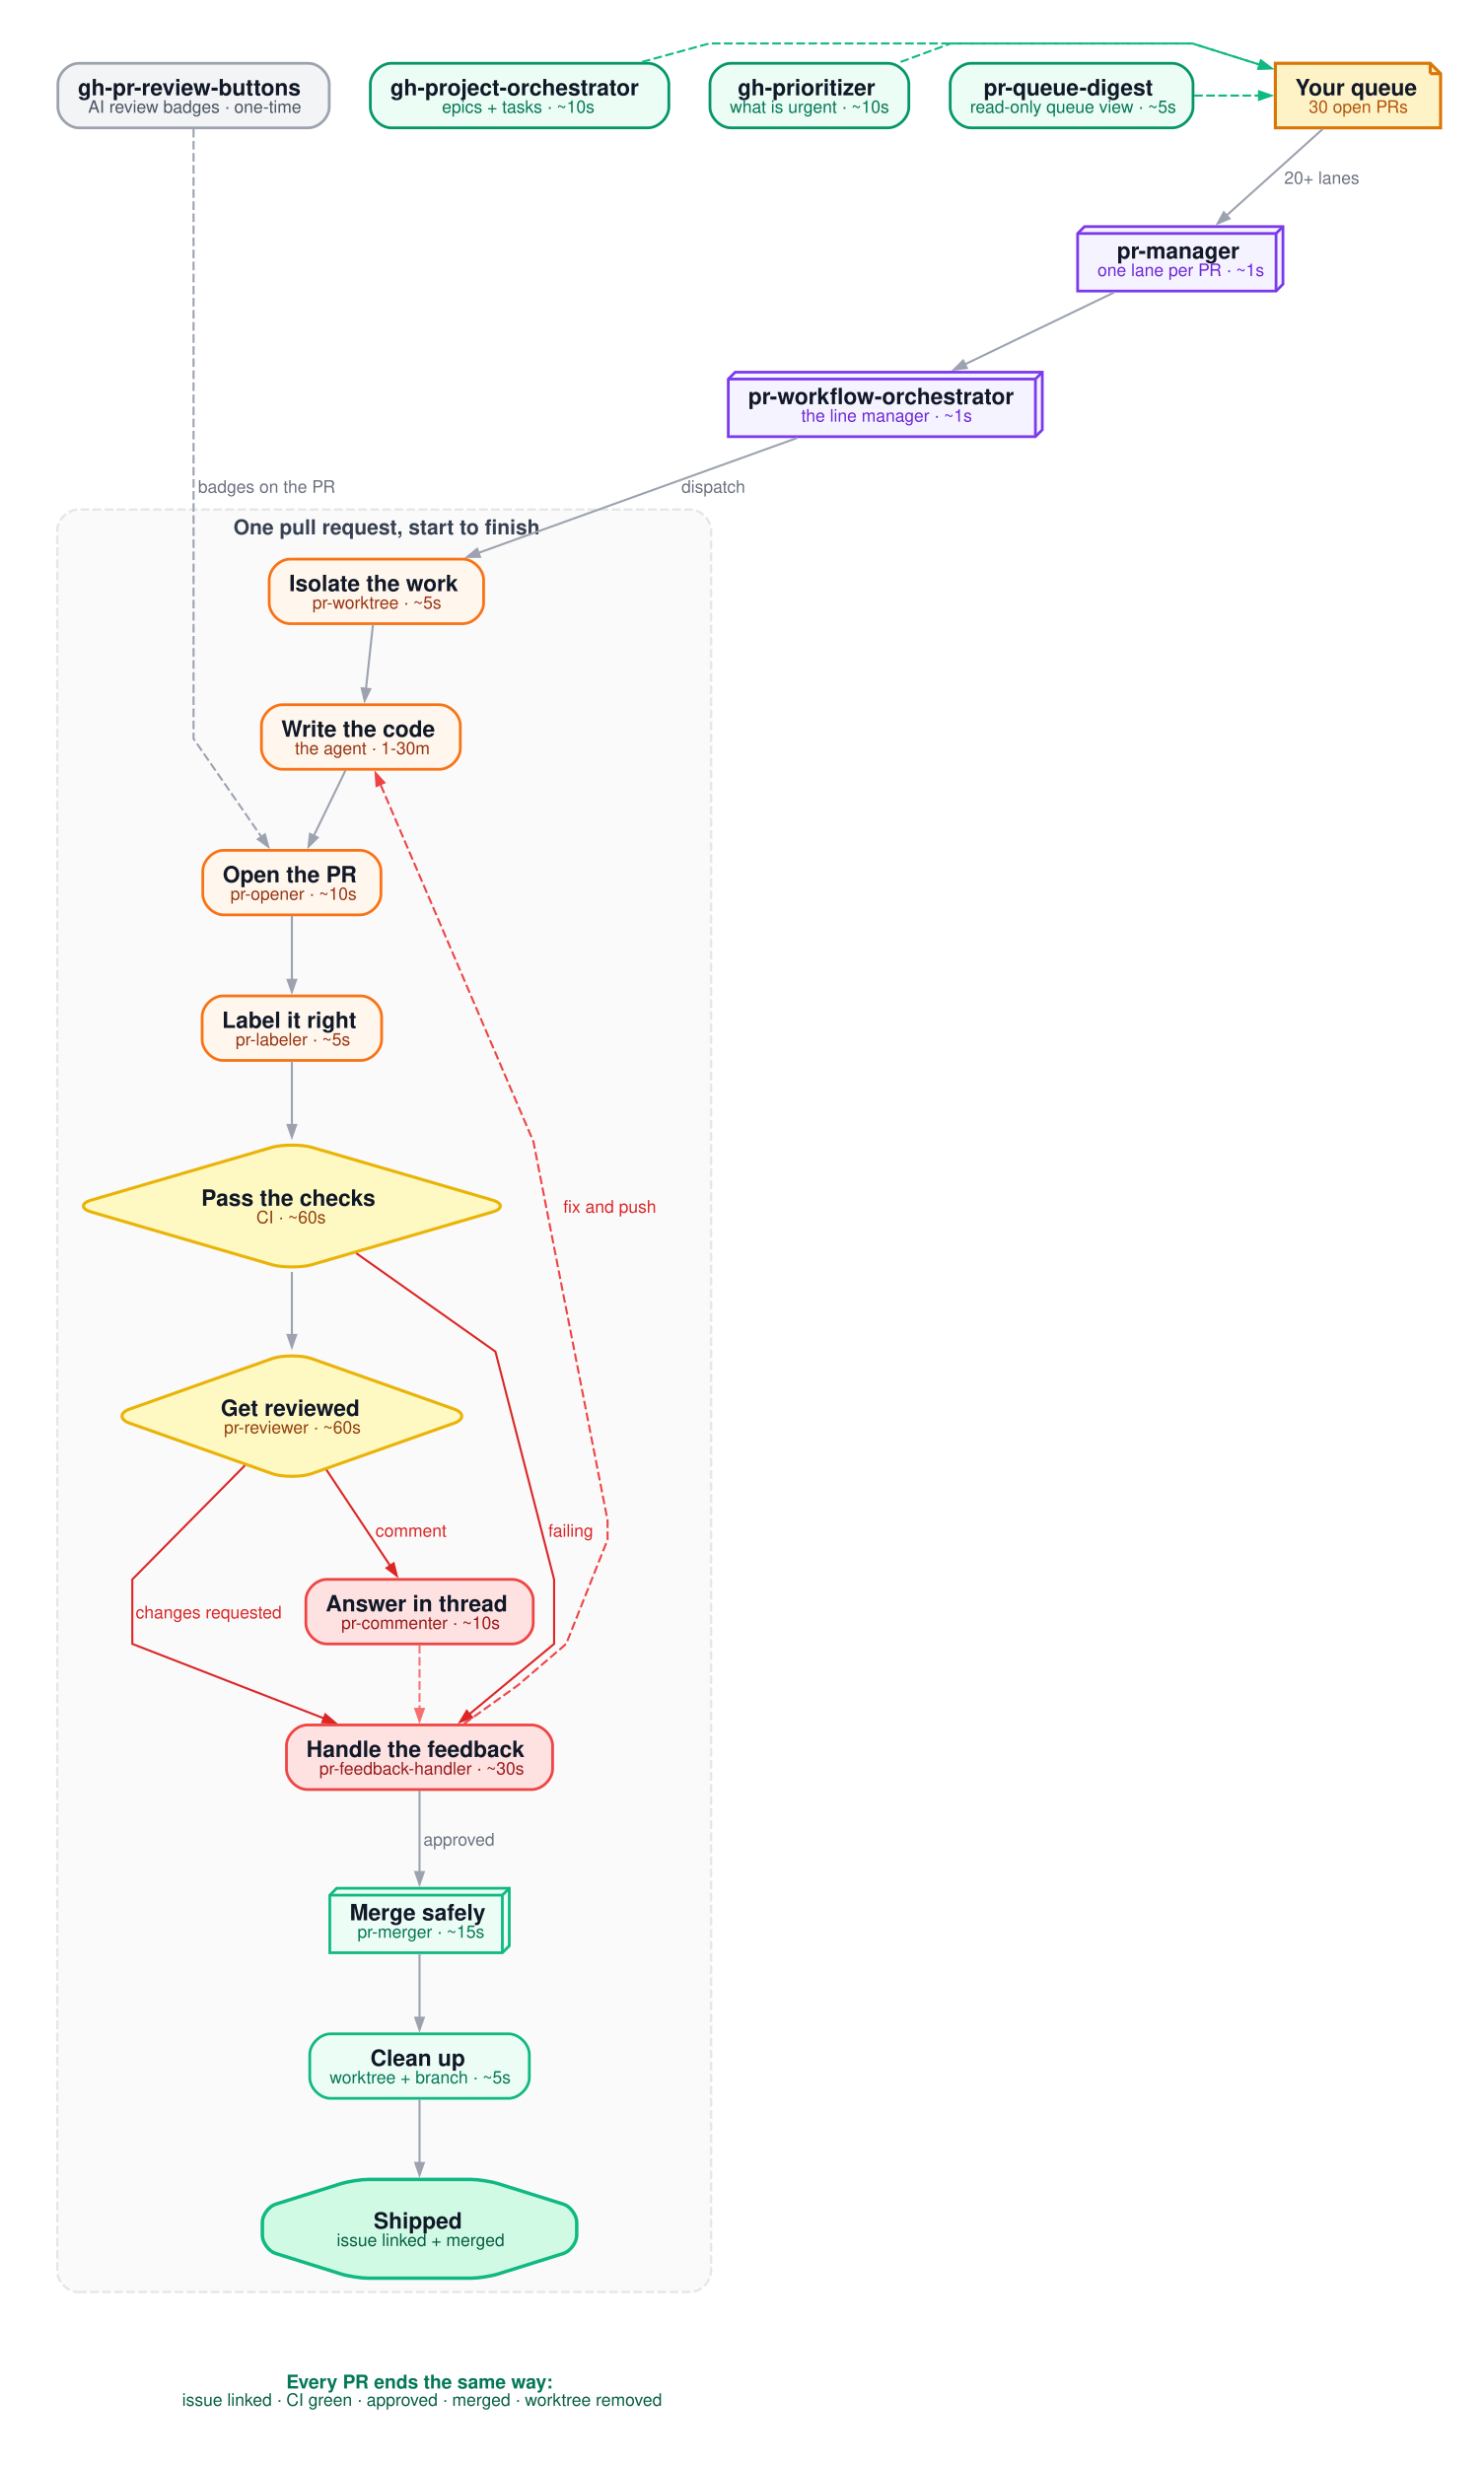
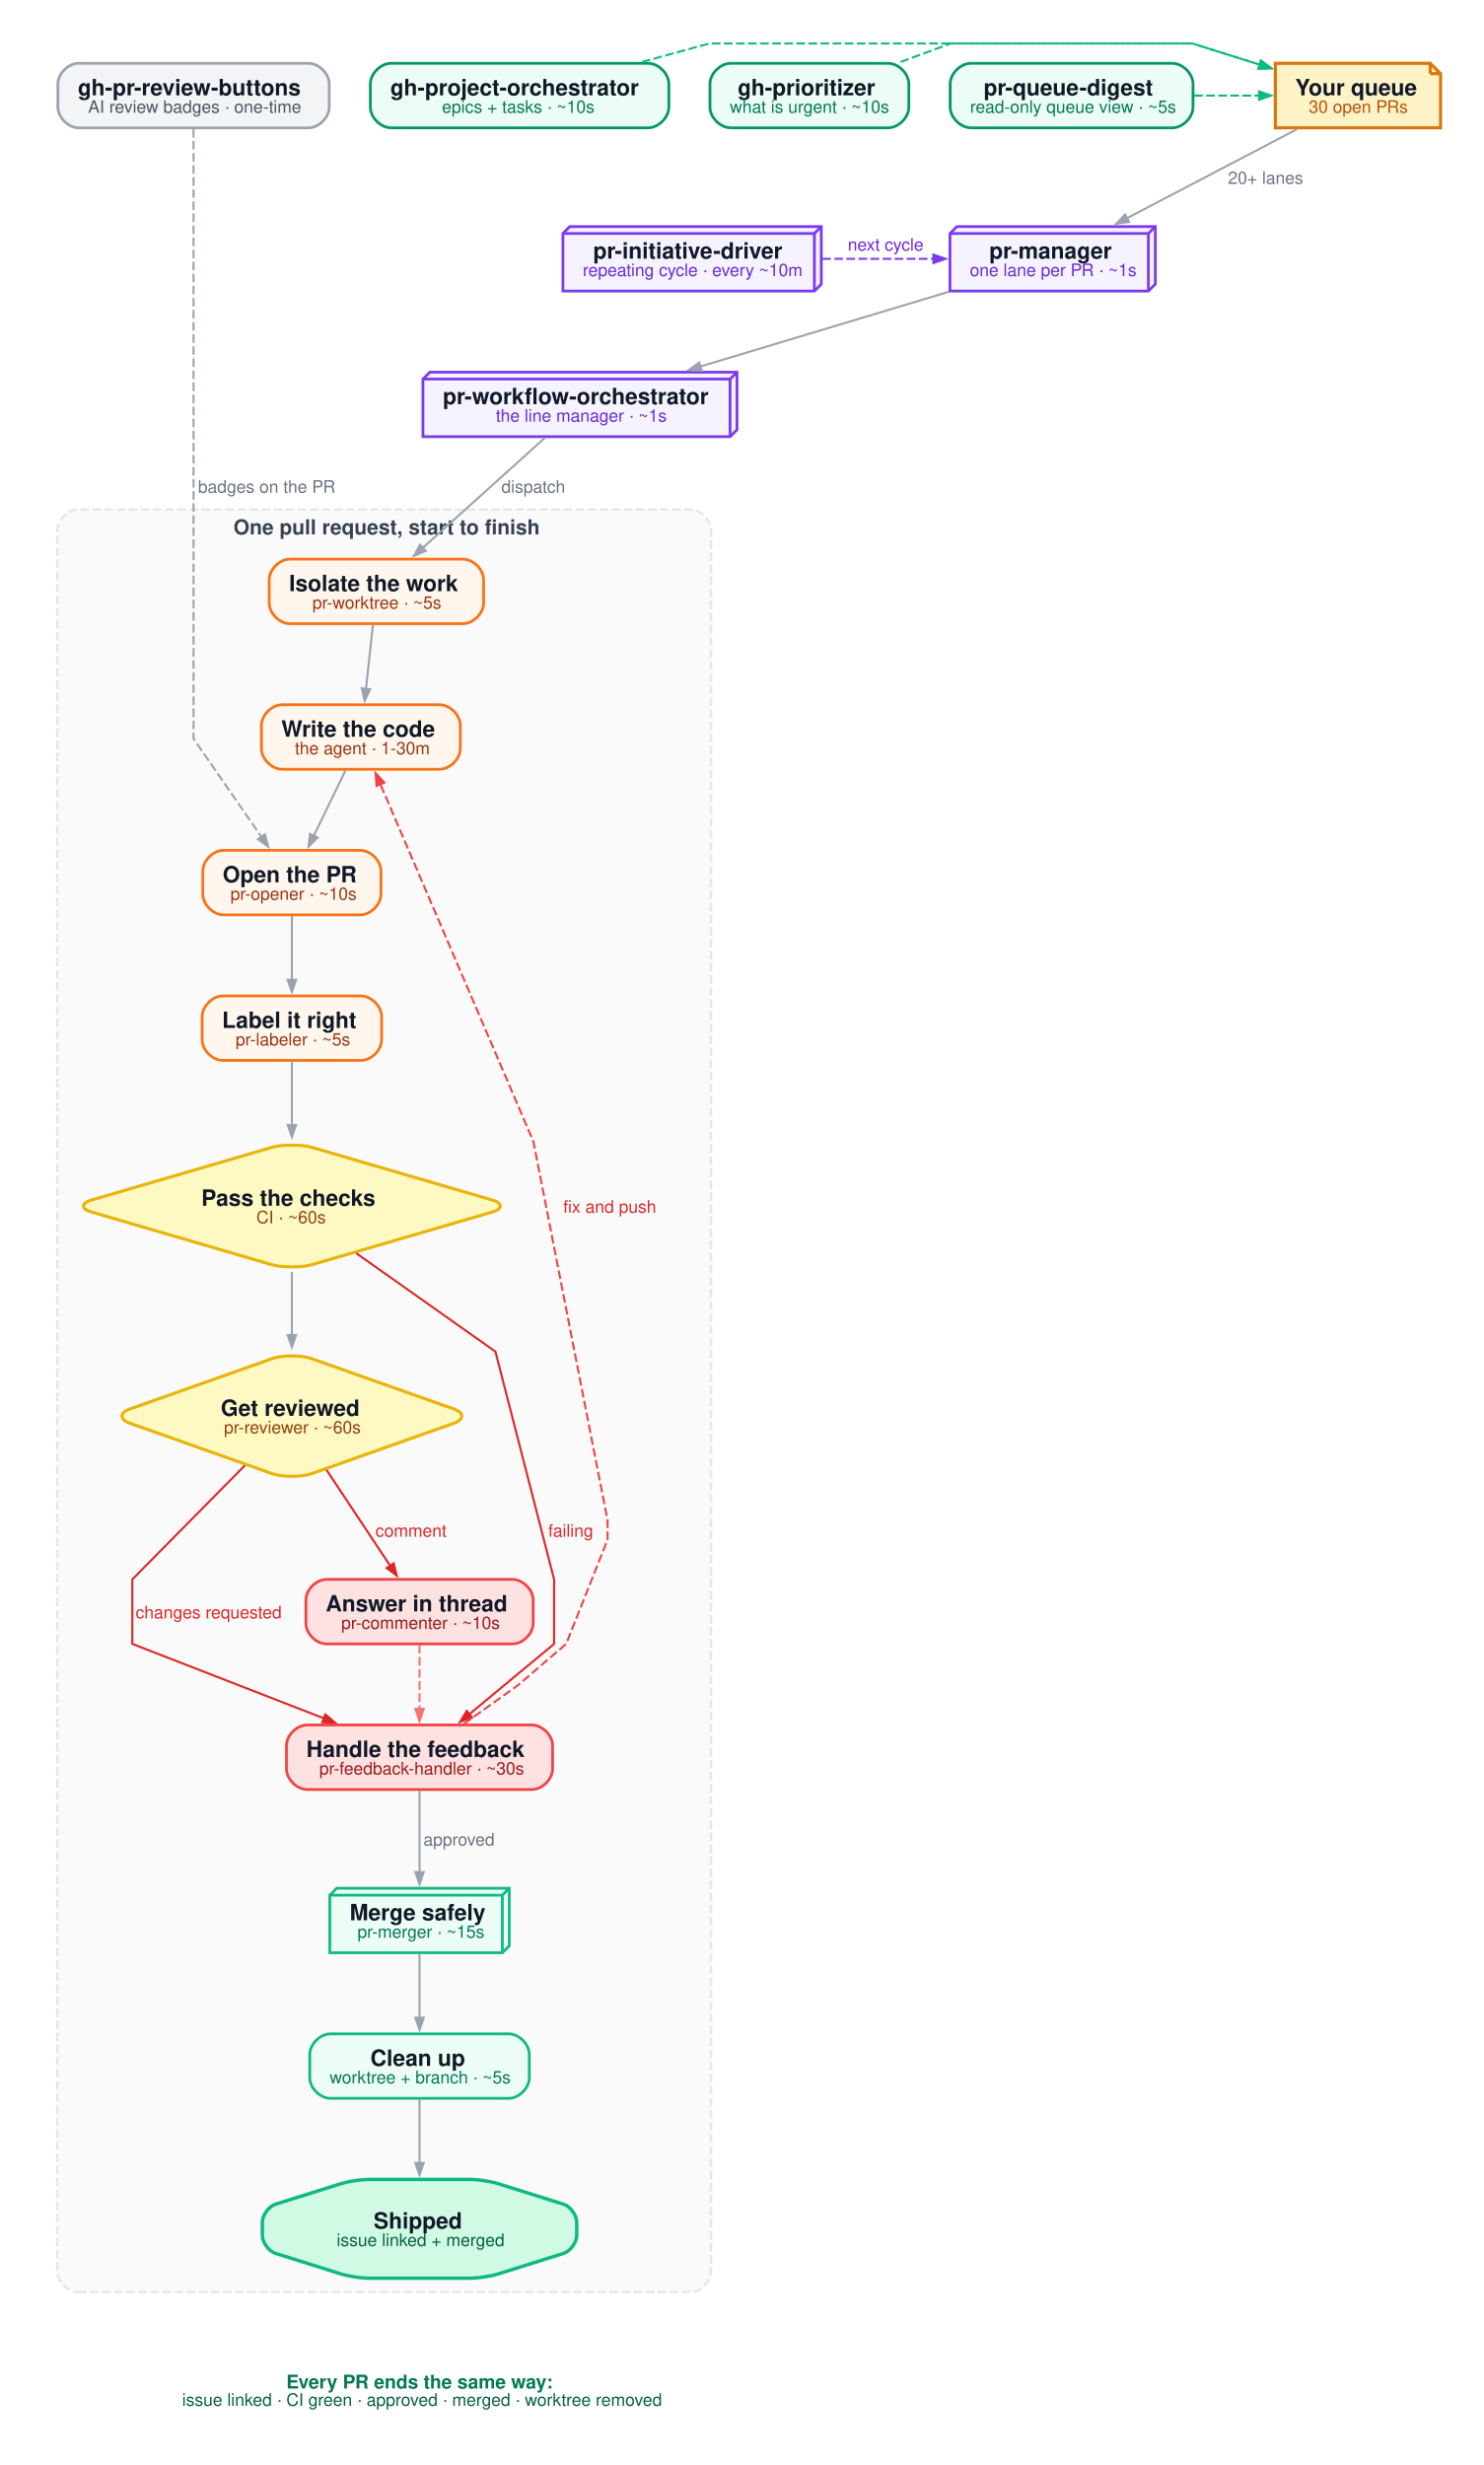
<svg xmlns="http://www.w3.org/2000/svg" width="860pt" height="1429pt" viewBox="0.00 0.00 860.00 1429.00">
  <g id="graph0" class="graph" transform="scale(1 1) rotate(0) translate(25.2 1403.7)">
    <g id="clust1" class="cluster">
      <path fill="#fafafb" stroke="#e5e7eb" stroke-width="1.4" stroke-dasharray="5,2" d="M20,-75C20,-75 375,-75 375,-75 381,-75 387,-81 387,-87 387,-87 387,-1096.3 387,-1096.3 387,-1102.3 381,-1108.3 375,-1108.3 375,-1108.3 20,-1108.3 20,-1108.3 14,-1108.3 8,-1102.3 8,-1096.3 8,-1096.3 8,-87 8,-87 8,-81 14,-75 20,-75" />
      <text xml:space="preserve" text-anchor="start" x="110.12" y="-1093.9" font-family="Helvetica,Arial,sans-serif" font-weight="bold" font-size="12.00" fill="#374151">One pull request, start to finish</text>
    </g>
    <g id="node1" class="node">
      <polygon fill="#fef3c7" stroke="#d97706" stroke-width="1.8" points="803.89,-1367 714.11,-1367 714.11,-1329.6 809.89,-1329.6 809.89,-1361 803.89,-1367" />
      <polyline fill="none" stroke="#d97706" stroke-width="1.8" points="803.89,-1367 803.89,-1361" />
      <polyline fill="none" stroke="#d97706" stroke-width="1.8" points="809.89,-1361 803.89,-1361" />
      <text xml:space="preserve" text-anchor="start" x="725.62" y="-1348.45" font-family="Helvetica,Arial,sans-serif" font-weight="bold" font-size="13.00" fill="#111827">Your queue</text>
      <text xml:space="preserve" text-anchor="start" x="733.5" y="-1338.3" font-family="Helvetica,Arial,sans-serif" font-size="10.00" fill="#b45309">30 open PRs</text>
    </g>
    <g id="node2" class="node">
-       <polygon fill="#f5f3ff" stroke="#7c3aed" stroke-width="1.6" points="718.52,-1272.35 603.48,-1272.35 599.48,-1268.35 599.48,-1234.95 714.52,-1234.95 718.52,-1238.95 718.52,-1272.35" />
-       <polyline fill="none" stroke="#7c3aed" stroke-width="1.6" points="714.52,-1268.35 599.48,-1268.35" />
-       <polyline fill="none" stroke="#7c3aed" stroke-width="1.6" points="714.52,-1268.35 714.52,-1234.95" />
-       <polyline fill="none" stroke="#7c3aed" stroke-width="1.6" points="714.52,-1268.35 718.52,-1272.35" />
-       <text xml:space="preserve" text-anchor="start" x="622.25" y="-1253.8" font-family="Helvetica,Arial,sans-serif" font-weight="bold" font-size="13.00" fill="#111827">pr-manager</text>
-       <text xml:space="preserve" text-anchor="start" x="611" y="-1243.65" font-family="Helvetica,Arial,sans-serif" font-size="10.00" fill="#6d28d9">one lane per PR · ~1s</text>
+       <polygon fill="#f5f3ff" stroke="#7c3aed" stroke-width="1.6" points="644.52,-1272.35 529.48,-1272.35 525.48,-1268.35 525.48,-1234.95 640.52,-1234.95 644.52,-1238.95 644.52,-1272.35" />
+       <polyline fill="none" stroke="#7c3aed" stroke-width="1.6" points="640.52,-1268.35 525.48,-1268.35" />
+       <polyline fill="none" stroke="#7c3aed" stroke-width="1.6" points="640.52,-1268.35 640.52,-1234.95" />
+       <polyline fill="none" stroke="#7c3aed" stroke-width="1.6" points="640.52,-1268.35 644.52,-1272.35" />
+       <text xml:space="preserve" text-anchor="start" x="548.25" y="-1253.8" font-family="Helvetica,Arial,sans-serif" font-weight="bold" font-size="13.00" fill="#111827">pr-manager</text>
+       <text xml:space="preserve" text-anchor="start" x="537" y="-1243.65" font-family="Helvetica,Arial,sans-serif" font-size="10.00" fill="#6d28d9">one lane per PR · ~1s</text>
    </g>
    <g id="edge14" class="edge">
-       <path fill="none" stroke="#9ca3af" stroke-width="1.2" d="M741.65,-1328.99C725.57,-1314.53 702.99,-1294.22 685.5,-1278.49" />
-       <polygon fill="#9ca3af" stroke="#9ca3af" stroke-width="1.2" points="687.5,-1276.99 680.66,-1274.13 684.22,-1280.63 687.5,-1276.99" />
-       <text xml:space="preserve" text-anchor="middle" x="741.04" y="-1297.1" font-family="Helvetica,Arial,sans-serif" font-size="10.00" fill="#6b7280"> 20+ lanes </text>
+       <path fill="none" stroke="#9ca3af" stroke-width="1.2" d="M726.61,-1328.77C698.15,-1313.88 658.06,-1292.89 627.8,-1277.05" />
+       <polygon fill="#9ca3af" stroke="#9ca3af" stroke-width="1.2" points="629.28,-1275.06 621.94,-1273.99 627.01,-1279.4 629.28,-1275.06" />
+       <text xml:space="preserve" text-anchor="middle" x="708.47" y="-1297.1" font-family="Helvetica,Arial,sans-serif" font-size="10.00" fill="#6b7280"> 20+ lanes </text>
    </g>
    <g id="node3" class="node">
-       <polygon fill="#f5f3ff" stroke="#7c3aed" stroke-width="1.6" points="579.02,-1187.95 400.98,-1187.95 396.98,-1183.95 396.98,-1150.55 575.02,-1150.55 579.02,-1154.55 579.02,-1187.95" />
-       <polyline fill="none" stroke="#7c3aed" stroke-width="1.6" points="575.02,-1183.95 396.98,-1183.95" />
-       <polyline fill="none" stroke="#7c3aed" stroke-width="1.6" points="575.02,-1183.95 575.02,-1150.55" />
-       <polyline fill="none" stroke="#7c3aed" stroke-width="1.6" points="575.02,-1183.95 579.02,-1187.95" />
-       <text xml:space="preserve" text-anchor="start" x="408.5" y="-1169.4" font-family="Helvetica,Arial,sans-serif" font-weight="bold" font-size="13.00" fill="#111827">pr-workflow-orchestrator</text>
-       <text xml:space="preserve" text-anchor="start" x="439.25" y="-1159.25" font-family="Helvetica,Arial,sans-serif" font-size="10.00" fill="#6d28d9">the line manager · ~1s</text>
+       <polygon fill="#f5f3ff" stroke="#7c3aed" stroke-width="1.6" points="402.02,-1187.95 223.98,-1187.95 219.98,-1183.95 219.98,-1150.55 398.02,-1150.55 402.02,-1154.55 402.02,-1187.95" />
+       <polyline fill="none" stroke="#7c3aed" stroke-width="1.6" points="398.02,-1183.95 219.98,-1183.95" />
+       <polyline fill="none" stroke="#7c3aed" stroke-width="1.6" points="398.02,-1183.95 398.02,-1150.55" />
+       <polyline fill="none" stroke="#7c3aed" stroke-width="1.6" points="398.02,-1183.95 402.02,-1187.95" />
+       <text xml:space="preserve" text-anchor="start" x="231.5" y="-1169.4" font-family="Helvetica,Arial,sans-serif" font-weight="bold" font-size="13.00" fill="#111827">pr-workflow-orchestrator</text>
+       <text xml:space="preserve" text-anchor="start" x="262.25" y="-1159.25" font-family="Helvetica,Arial,sans-serif" font-size="10.00" fill="#6d28d9">the line manager · ~1s</text>
    </g>
    <g id="edge15" class="edge">
-       <path fill="none" stroke="#9ca3af" stroke-width="1.2" d="M620.62,-1234.16C594.99,-1221.81 561.14,-1205.49 534.06,-1192.44" />
-       <polygon fill="#9ca3af" stroke="#9ca3af" stroke-width="1.2" points="535.25,-1190.3 527.88,-1189.47 533.13,-1194.71 535.25,-1190.3" />
-     </g>
-     <g id="node8" class="node">
+       <path fill="none" stroke="#9ca3af" stroke-width="1.2" d="M524.87,-1234.57C482.4,-1221.79 425.35,-1204.64 380.85,-1191.26" />
+       <polygon fill="#9ca3af" stroke="#9ca3af" stroke-width="1.2" points="381.56,-1188.91 374.15,-1189.24 380.15,-1193.6 381.56,-1188.91" />
+     </g>
+     <g id="node9" class="node">
      <path fill="#fff7ed" stroke="#f97316" stroke-width="1.6" d="M243.15,-1079.55C243.15,-1079.55 142.85,-1079.55 142.85,-1079.55 136.85,-1079.55 130.85,-1073.55 130.85,-1067.55 130.85,-1067.55 130.85,-1054.15 130.85,-1054.15 130.85,-1048.15 136.85,-1042.15 142.85,-1042.15 142.85,-1042.15 243.15,-1042.15 243.15,-1042.15 249.15,-1042.15 255.15,-1048.15 255.15,-1054.15 255.15,-1054.15 255.15,-1067.55 255.15,-1067.55 255.15,-1073.55 249.15,-1079.55 243.15,-1079.55" />
      <text xml:space="preserve" text-anchor="start" x="142.38" y="-1061" font-family="Helvetica,Arial,sans-serif" font-weight="bold" font-size="13.00" fill="#111827">Isolate the work</text>
      <text xml:space="preserve" text-anchor="start" x="155.88" y="-1050.85" font-family="Helvetica,Arial,sans-serif" font-size="10.00" fill="#9a3412">pr-worktree · ~5s</text>
    </g>
    <g id="edge16" class="edge">
-       <path fill="none" stroke="#9ca3af" stroke-width="1.2" d="M436.95,-1149.84C385.5,-1131.28 306.17,-1102.67 252.05,-1083.15" />
-       <polygon fill="#9ca3af" stroke="#9ca3af" stroke-width="1.2" points="253.04,-1080.9 245.63,-1080.83 251.38,-1085.51 253.04,-1080.9" />
-       <text xml:space="preserve" text-anchor="middle" x="388.3" y="-1118.05" font-family="Helvetica,Arial,sans-serif" font-size="10.00" fill="#6b7280"> dispatch </text>
+       <path fill="none" stroke="#9ca3af" stroke-width="1.2" d="M290.72,-1149.96C271.13,-1132.3 241.35,-1105.45 219.81,-1086.03" />
+       <polygon fill="#9ca3af" stroke="#9ca3af" stroke-width="1.2" points="221.6,-1084.34 214.76,-1081.47 218.32,-1087.98 221.6,-1084.34" />
+       <text xml:space="preserve" text-anchor="middle" x="283.94" y="-1118.05" font-family="Helvetica,Arial,sans-serif" font-size="10.00" fill="#6b7280"> dispatch </text>
    </g>
    <g id="node4" class="node">
      <path fill="#ecfdf5" stroke="#059669" stroke-width="1.6" d="M350.52,-1367C350.52,-1367 201.48,-1367 201.48,-1367 195.48,-1367 189.48,-1361 189.48,-1355 189.48,-1355 189.48,-1341.6 189.48,-1341.6 189.48,-1335.6 195.48,-1329.6 201.48,-1329.6 201.48,-1329.6 350.52,-1329.6 350.52,-1329.6 356.52,-1329.6 362.52,-1335.6 362.52,-1341.6 362.52,-1341.6 362.52,-1355 362.52,-1355 362.52,-1361 356.52,-1367 350.52,-1367" />
      <text xml:space="preserve" text-anchor="start" x="201" y="-1348.45" font-family="Helvetica,Arial,sans-serif" font-weight="bold" font-size="13.00" fill="#111827">gh-project-orchestrator</text>
      <text xml:space="preserve" text-anchor="start" x="231" y="-1338.3" font-family="Helvetica,Arial,sans-serif" font-size="10.00" fill="#047857">epics + tasks · ~10s</text>
    </g>
    <g id="edge17" class="edge">
      <path fill="none" stroke="#10b981" stroke-width="1.2" stroke-dasharray="5,2" d="M346.91,-1367.77C368.19,-1373.61 386,-1378.5 386,-1378.5 386,-1378.5 666,-1378.5 666,-1378.5 666,-1378.5 684.41,-1372.71 705.11,-1366.2" />
      <polygon fill="#10b981" stroke="#10b981" stroke-width="1.2" points="705.76,-1368.56 711.7,-1364.12 704.29,-1363.88 705.76,-1368.56" />
    </g>
    <g id="node5" class="node">
      <path fill="#ecfdf5" stroke="#059669" stroke-width="1.6" d="M489.64,-1367C489.64,-1367 398.36,-1367 398.36,-1367 392.36,-1367 386.36,-1361 386.36,-1355 386.36,-1355 386.36,-1341.6 386.36,-1341.6 386.36,-1335.6 392.36,-1329.6 398.36,-1329.6 398.36,-1329.6 489.64,-1329.6 489.64,-1329.6 495.64,-1329.6 501.64,-1335.6 501.64,-1341.6 501.64,-1341.6 501.64,-1355 501.64,-1355 501.64,-1361 495.64,-1367 489.64,-1367" />
      <text xml:space="preserve" text-anchor="start" x="402.38" y="-1348.45" font-family="Helvetica,Arial,sans-serif" font-weight="bold" font-size="13.00" fill="#111827">gh-prioritizer</text>
      <text xml:space="preserve" text-anchor="start" x="397.88" y="-1338.3" font-family="Helvetica,Arial,sans-serif" font-size="10.00" fill="#047857">what is urgent · ~10s</text>
    </g>
    <g id="edge18" class="edge">
      <path fill="none" stroke="#10b981" stroke-width="1.2" stroke-dasharray="5,2" d="M496.86,-1367.77C512.73,-1373.61 526,-1378.5 526,-1378.5 526,-1378.5 666,-1378.5 666,-1378.5 666,-1378.5 684.41,-1372.71 705.11,-1366.2" />
      <polygon fill="#10b981" stroke="#10b981" stroke-width="1.2" points="705.76,-1368.56 711.7,-1364.12 704.29,-1363.88 705.76,-1368.56" />
    </g>
    <g id="node6" class="node">
      <path fill="#ecfdf5" stroke="#059669" stroke-width="1.6" d="M654.39,-1367C654.39,-1367 537.61,-1367 537.61,-1367 531.61,-1367 525.61,-1361 525.61,-1355 525.61,-1355 525.61,-1341.6 525.61,-1341.6 525.61,-1335.6 531.61,-1329.6 537.61,-1329.6 537.61,-1329.6 654.39,-1329.6 654.39,-1329.6 660.39,-1329.6 666.39,-1335.6 666.39,-1341.6 666.39,-1341.6 666.39,-1355 666.39,-1355 666.39,-1361 660.39,-1367 654.39,-1367" />
      <text xml:space="preserve" text-anchor="start" x="545" y="-1348.45" font-family="Helvetica,Arial,sans-serif" font-weight="bold" font-size="13.00" fill="#111827">pr-queue-digest</text>
      <text xml:space="preserve" text-anchor="start" x="537.12" y="-1338.3" font-family="Helvetica,Arial,sans-serif" font-size="10.00" fill="#047857">read-only queue view · ~5s</text>
    </g>
-     <g id="edge19" class="edge">
+     <g id="edge20" class="edge">
      <path fill="none" stroke="#10b981" stroke-width="1.2" stroke-dasharray="5,2" d="M667.04,-1348.3C678.93,-1348.3 694.46,-1348.3 704.67,-1348.3" />
      <polygon fill="#10b981" stroke="#10b981" stroke-width="1.2" points="704.64,-1350.75 711.64,-1348.3 704.64,-1345.85 704.64,-1350.75" />
    </g>
    <g id="node7" class="node">
+       <polygon fill="#f5f3ff" stroke="#7c3aed" stroke-width="1.6" points="450.89,-1272.35 305.11,-1272.35 301.11,-1268.35 301.11,-1234.95 446.89,-1234.95 450.89,-1238.95 450.89,-1272.35" />
+       <polyline fill="none" stroke="#7c3aed" stroke-width="1.6" points="446.89,-1268.35 301.11,-1268.35" />
+       <polyline fill="none" stroke="#7c3aed" stroke-width="1.6" points="446.89,-1268.35 446.89,-1234.95" />
+       <polyline fill="none" stroke="#7c3aed" stroke-width="1.6" points="446.89,-1268.35 450.89,-1272.35" />
+       <text xml:space="preserve" text-anchor="start" x="318.62" y="-1253.8" font-family="Helvetica,Arial,sans-serif" font-weight="bold" font-size="13.00" fill="#111827">pr-initiative-driver</text>
+       <text xml:space="preserve" text-anchor="start" x="312.62" y="-1243.65" font-family="Helvetica,Arial,sans-serif" font-size="10.00" fill="#6d28d9">repeating cycle · every ~10m</text>
+     </g>
+     <g id="edge19" class="edge">
+       <path fill="none" stroke="#7c3aed" stroke-width="1.2" stroke-dasharray="5,2" d="M451.45,-1253.65C472.53,-1253.65 495.32,-1253.65 516,-1253.65" />
+       <polygon fill="#7c3aed" stroke="#7c3aed" stroke-width="1.2" points="515.91,-1256.1 522.91,-1253.65 515.91,-1251.2 515.91,-1256.1" />
+       <text xml:space="preserve" text-anchor="middle" x="488.19" y="-1258.4" font-family="Helvetica,Arial,sans-serif" font-size="10.00" fill="#6d28d9"> next cycle </text>
+     </g>
+     <g id="node8" class="node">
      <path fill="#f3f4f6" stroke="#9ca3af" stroke-width="1.6" d="M153.64,-1367C153.64,-1367 20.36,-1367 20.36,-1367 14.36,-1367 8.36,-1361 8.36,-1355 8.36,-1355 8.36,-1341.6 8.36,-1341.6 8.36,-1335.6 14.36,-1329.6 20.36,-1329.6 20.36,-1329.6 153.64,-1329.6 153.64,-1329.6 159.64,-1329.6 165.64,-1335.6 165.64,-1341.6 165.64,-1341.6 165.64,-1355 165.64,-1355 165.64,-1361 159.64,-1367 153.64,-1367" />
      <text xml:space="preserve" text-anchor="start" x="19.88" y="-1348.45" font-family="Helvetica,Arial,sans-serif" font-weight="bold" font-size="13.00" fill="#111827">gh-pr-review-buttons</text>
      <text xml:space="preserve" text-anchor="start" x="25.88" y="-1338.3" font-family="Helvetica,Arial,sans-serif" font-size="10.00" fill="#4b5563">AI review badges · one-time</text>
    </g>
-     <g id="node10" class="node">
+     <g id="node11" class="node">
      <path fill="#fff7ed" stroke="#f97316" stroke-width="1.6" d="M183.64,-910.75C183.64,-910.75 104.36,-910.75 104.36,-910.75 98.36,-910.75 92.36,-904.75 92.36,-898.75 92.36,-898.75 92.36,-885.35 92.36,-885.35 92.36,-879.35 98.36,-873.35 104.36,-873.35 104.36,-873.35 183.64,-873.35 183.64,-873.35 189.64,-873.35 195.64,-879.35 195.64,-885.35 195.64,-885.35 195.64,-898.75 195.64,-898.75 195.64,-904.75 189.64,-910.75 183.64,-910.75" />
      <text xml:space="preserve" text-anchor="start" x="103.88" y="-892.2" font-family="Helvetica,Arial,sans-serif" font-weight="bold" font-size="13.00" fill="#111827">Open the PR</text>
      <text xml:space="preserve" text-anchor="start" x="108.38" y="-882.05" font-family="Helvetica,Arial,sans-serif" font-size="10.00" fill="#9a3412">pr-opener · ~10s</text>
    </g>
-     <g id="edge20" class="edge">
+     <g id="edge21" class="edge">
      <path fill="none" stroke="#9ca3af" stroke-width="1.2" stroke-dasharray="5,2" d="M87,-1328.99C87,-1301.99 87,-1254.65 87,-1254.65 87,-1254.65 87,-1254.65 87,-975.45 87,-975.45 109.63,-942.73 126.37,-918.53" />
      <polygon fill="#9ca3af" stroke="#9ca3af" stroke-width="1.2" points="128.35,-919.98 130.32,-912.83 124.32,-917.19 128.35,-919.98" />
      <text xml:space="preserve" text-anchor="middle" x="129.38" y="-1118.05" font-family="Helvetica,Arial,sans-serif" font-size="10.00" fill="#6b7280"> badges on the PR </text>
    </g>
-     <g id="node9" class="node">
+     <g id="node10" class="node">
      <path fill="#fff7ed" stroke="#f97316" stroke-width="1.6" d="M229.64,-995.15C229.64,-995.15 138.36,-995.15 138.36,-995.15 132.36,-995.15 126.36,-989.15 126.36,-983.15 126.36,-983.15 126.36,-969.75 126.36,-969.75 126.36,-963.75 132.35,-957.75 138.35,-957.75 138.35,-957.75 229.64,-957.75 229.64,-957.75 235.64,-957.75 241.64,-963.75 241.64,-969.75 241.64,-969.75 241.64,-983.15 241.64,-983.15 241.64,-989.15 235.64,-995.15 229.64,-995.15" />
      <text xml:space="preserve" text-anchor="start" x="137.88" y="-976.6" font-family="Helvetica,Arial,sans-serif" font-weight="bold" font-size="13.00" fill="#111827">Write the code</text>
      <text xml:space="preserve" text-anchor="start" x="145.75" y="-966.45" font-family="Helvetica,Arial,sans-serif" font-size="10.00" fill="#9a3412">the agent · 1-30m</text>
    </g>
    <g id="edge1" class="edge">
      <path fill="none" stroke="#9ca3af" stroke-width="1.2" d="M191,-1041.56C189.8,-1030.57 188.25,-1016.4 186.92,-1004.17" />
      <polygon fill="#9ca3af" stroke="#9ca3af" stroke-width="1.2" points="189.38,-1004.18 186.19,-997.49 184.51,-1004.72 189.38,-1004.18" />
    </g>
    <g id="edge2" class="edge">
      <path fill="none" stroke="#9ca3af" stroke-width="1.2" d="M175.12,-957.16C169.69,-945.96 162.64,-931.45 156.63,-919.06" />
      <polygon fill="#9ca3af" stroke="#9ca3af" stroke-width="1.2" points="158.91,-918.15 153.65,-912.92 154.5,-920.29 158.91,-918.15" />
    </g>
-     <g id="node11" class="node">
+     <g id="node12" class="node">
      <path fill="#fff7ed" stroke="#f97316" stroke-width="1.6" d="M184.02,-826.35C184.02,-826.35 103.98,-826.35 103.98,-826.35 97.98,-826.35 91.98,-820.35 91.98,-814.35 91.98,-814.35 91.98,-800.95 91.98,-800.95 91.98,-794.95 97.98,-788.95 103.98,-788.95 103.98,-788.95 184.02,-788.95 184.02,-788.95 190.02,-788.95 196.02,-794.95 196.02,-800.95 196.02,-800.95 196.02,-814.35 196.02,-814.35 196.02,-820.35 190.02,-826.35 184.02,-826.35" />
      <text xml:space="preserve" text-anchor="start" x="103.5" y="-807.8" font-family="Helvetica,Arial,sans-serif" font-weight="bold" font-size="13.00" fill="#111827">Label it right</text>
      <text xml:space="preserve" text-anchor="start" x="111.38" y="-797.65" font-family="Helvetica,Arial,sans-serif" font-size="10.00" fill="#9a3412">pr-labeler · ~5s</text>
    </g>
    <g id="edge3" class="edge">
      <path fill="none" stroke="#9ca3af" stroke-width="1.2" d="M144,-872.76C144,-861.77 144,-847.6 144,-835.37" />
      <polygon fill="#9ca3af" stroke="#9ca3af" stroke-width="1.2" points="146.45,-835.7 144,-828.7 141.55,-835.7 146.45,-835.7" />
    </g>
-     <g id="node12" class="node pulse">
+     <g id="node13" class="node pulse">
      <path fill="#fef9c3" stroke="#eab308" stroke-width="1.8" d="M132.48,-738.58C132.48,-738.58 27.48,-707.91 27.48,-707.91 21.72,-706.23 21.72,-702.87 27.48,-701.18 27.48,-701.18 132.48,-670.51 132.48,-670.51 138.24,-668.83 149.76,-668.83 155.52,-670.51 155.52,-670.51 260.52,-701.18 260.52,-701.18 266.28,-702.87 266.28,-706.23 260.52,-707.91 260.52,-707.91 155.52,-738.58 155.52,-738.58 149.76,-740.27 138.24,-740.27 132.48,-738.58" />
      <text xml:space="preserve" text-anchor="start" x="91.5" y="-704.7" font-family="Helvetica,Arial,sans-serif" font-weight="bold" font-size="13.00" fill="#111827">Pass the checks</text>
      <text xml:space="preserve" text-anchor="start" x="123.38" y="-694.55" font-family="Helvetica,Arial,sans-serif" font-size="10.00" fill="#92400e">CI · ~60s</text>
    </g>
    <g id="edge4" class="edge">
      <path fill="none" stroke="#9ca3af" stroke-width="1.2" d="M144,-788.57C144,-778.14 144,-764.5 144,-751.3" />
      <polygon fill="#9ca3af" stroke="#9ca3af" stroke-width="1.2" points="146.45,-751.55 144,-744.55 141.55,-751.55 146.45,-751.55" />
    </g>
-     <g id="node13" class="node pulse">
+     <g id="node14" class="node pulse">
      <path fill="#fef9c3" stroke="#eab308" stroke-width="1.8" d="M132.69,-616.14C132.69,-616.14 49.77,-586.76 49.77,-586.76 44.12,-584.75 44.12,-580.75 49.77,-578.74 49.77,-578.74 132.69,-549.36 132.69,-549.36 138.34,-547.35 149.66,-547.35 155.31,-549.36 155.31,-549.36 238.23,-578.74 238.23,-578.74 243.88,-580.75 243.88,-584.75 238.23,-586.76 238.23,-586.76 155.31,-616.14 155.31,-616.14 149.66,-618.15 138.34,-618.15 132.69,-616.14" />
      <text xml:space="preserve" text-anchor="start" x="102.75" y="-582.9" font-family="Helvetica,Arial,sans-serif" font-weight="bold" font-size="13.00" fill="#111827">Get reviewed</text>
      <text xml:space="preserve" text-anchor="start" x="104.62" y="-572.75" font-family="Helvetica,Arial,sans-serif" font-size="10.00" fill="#92400e">pr-reviewer · ~60s</text>
    </g>
    <g id="edge5" class="edge">
      <path fill="none" stroke="#9ca3af" stroke-width="1.2" d="M144,-666.3C144,-654.69 144,-641.76 144,-629.63" />
      <polygon fill="#9ca3af" stroke="#9ca3af" stroke-width="1.2" points="146.45,-629.79 144,-622.79 141.55,-629.79 146.45,-629.79" />
    </g>
-     <g id="node14" class="node pulse">
+     <g id="node15" class="node pulse">
      <path fill="#fee2e2" stroke="#ef4444" stroke-width="1.6" d="M283.14,-403.7C283.14,-403.7 152.86,-403.7 152.86,-403.7 146.86,-403.7 140.86,-397.7 140.86,-391.7 140.86,-391.7 140.86,-378.3 140.86,-378.3 140.86,-372.3 146.86,-366.3 152.86,-366.3 152.86,-366.3 283.14,-366.3 283.14,-366.3 289.14,-366.3 295.14,-372.3 295.14,-378.3 295.14,-378.3 295.14,-391.7 295.14,-391.7 295.14,-397.7 289.14,-403.7 283.14,-403.7" />
      <text xml:space="preserve" text-anchor="start" x="152.38" y="-385.15" font-family="Helvetica,Arial,sans-serif" font-weight="bold" font-size="13.00" fill="#111827">Handle the feedback</text>
      <text xml:space="preserve" text-anchor="start" x="159.88" y="-375" font-family="Helvetica,Arial,sans-serif" font-size="10.00" fill="#991b1b">pr-feedback-handler · ~30s</text>
    </g>
    <g id="edge9" class="edge">
      <path fill="none" stroke="#dc2626" stroke-width="1.2" d="M181.34,-677.16C215.91,-652.73 262,-620.15 262,-620.15 262,-620.15 296,-488.1 296,-488.1 296,-488.1 296,-450.7 296,-450.7 296,-450.7 269.06,-428.36 246.85,-409.93" />
      <polygon fill="#dc2626" stroke="#dc2626" stroke-width="1.2" points="248.49,-408.11 241.54,-405.53 245.36,-411.88 248.49,-408.11" />
      <text xml:space="preserve" text-anchor="middle" x="305.68" y="-512.85" font-family="Helvetica,Arial,sans-serif" font-size="10.00" fill="#dc2626"> failing </text>
    </g>
    <g id="edge6" class="edge">
      <path fill="none" stroke="#dc2626" stroke-width="1.2" d="M116.75,-554.16C89.46,-526.53 51.5,-488.1 51.5,-488.1 51.5,-488.1 51.5,-450.7 51.5,-450.7 51.5,-450.7 114.32,-426.29 162.79,-407.46" />
      <polygon fill="#dc2626" stroke="#dc2626" stroke-width="1.2" points="163.4,-409.84 169.04,-405.02 161.63,-405.28 163.4,-409.84" />
      <text xml:space="preserve" text-anchor="middle" x="95.75" y="-465.52" font-family="Helvetica,Arial,sans-serif" font-size="10.00" fill="#dc2626"> changes requested </text>
    </g>
-     <g id="node15" class="node">
+     <g id="node16" class="node">
      <path fill="#fee2e2" stroke="#ef4444" stroke-width="1.6" d="M271.89,-488.1C271.89,-488.1 164.11,-488.1 164.11,-488.1 158.11,-488.1 152.11,-482.1 152.11,-476.1 152.11,-476.1 152.11,-462.7 152.11,-462.7 152.11,-456.7 158.11,-450.7 164.11,-450.7 164.11,-450.7 271.89,-450.7 271.89,-450.7 277.89,-450.7 283.89,-456.7 283.89,-462.7 283.89,-462.7 283.89,-476.1 283.89,-476.1 283.89,-482.1 277.89,-488.1 271.89,-488.1" />
      <text xml:space="preserve" text-anchor="start" x="163.62" y="-469.55" font-family="Helvetica,Arial,sans-serif" font-weight="bold" font-size="13.00" fill="#111827">Answer in thread</text>
      <text xml:space="preserve" text-anchor="start" x="172.62" y="-459.4" font-family="Helvetica,Arial,sans-serif" font-size="10.00" fill="#991b1b">pr-commenter · ~10s</text>
    </g>
    <g id="edge7" class="edge">
      <path fill="none" stroke="#dc2626" stroke-width="1.2" d="M164.03,-551.62C175.61,-534.19 190.02,-512.5 201.04,-495.92" />
      <polygon fill="#dc2626" stroke="#dc2626" stroke-width="1.2" points="203,-497.4 204.83,-490.21 198.92,-494.68 203,-497.4" />
      <text xml:space="preserve" text-anchor="middle" x="213.05" y="-512.85" font-family="Helvetica,Arial,sans-serif" font-size="10.00" fill="#dc2626"> comment </text>
    </g>
    <g id="edge10" class="edge">
      <path fill="none" stroke="#ef4444" stroke-width="1.2" stroke-dasharray="5,2" d="M243.83,-404.44C258.91,-415.21 275,-426.7 275,-426.7 275,-426.7 303,-450.7 303,-450.7 303,-450.7 327,-511.1 327,-511.1 327,-511.1 327,-522.35 327,-522.35 327,-522.35 284,-741.95 284,-741.95 284,-741.95 221.44,-888.02 195.29,-949.1" />
      <polygon fill="#ef4444" stroke="#ef4444" stroke-width="1.2" points="193.07,-948.06 192.56,-955.46 197.57,-949.99 193.07,-948.06" />
      <text xml:space="preserve" text-anchor="middle" x="328.27" y="-700.67" font-family="Helvetica,Arial,sans-serif" font-size="10.00" fill="#dc2626"> fix and push </text>
    </g>
-     <g id="node16" class="node pulse">
+     <g id="node17" class="node pulse">
      <polygon fill="#ecfdf5" stroke="#10b981" stroke-width="1.6" points="270.02,-309.05 169.98,-309.05 165.98,-305.05 165.98,-271.65 266.02,-271.65 270.02,-275.65 270.02,-309.05" />
      <polyline fill="none" stroke="#10b981" stroke-width="1.6" points="266.02,-305.05 165.98,-305.05" />
      <polyline fill="none" stroke="#10b981" stroke-width="1.6" points="266.02,-305.05 266.02,-271.65" />
      <polyline fill="none" stroke="#10b981" stroke-width="1.6" points="266.02,-305.05 270.02,-309.05" />
      <text xml:space="preserve" text-anchor="start" x="177.5" y="-290.5" font-family="Helvetica,Arial,sans-serif" font-weight="bold" font-size="13.00" fill="#111827">Merge safely</text>
      <text xml:space="preserve" text-anchor="start" x="182" y="-280.35" font-family="Helvetica,Arial,sans-serif" font-size="10.00" fill="#047857">pr-merger · ~15s</text>
    </g>
    <g id="edge11" class="edge">
      <path fill="none" stroke="#9ca3af" stroke-width="1.2" d="M218,-365.69C218,-352.12 218,-333.39 218,-318.14" />
      <polygon fill="#9ca3af" stroke="#9ca3af" stroke-width="1.2" points="220.45,-318.43 218,-311.43 215.55,-318.43 220.45,-318.43" />
      <text xml:space="preserve" text-anchor="middle" x="240.88" y="-333.8" font-family="Helvetica,Arial,sans-serif" font-size="10.00" fill="#6b7280"> approved </text>
    </g>
    <g id="edge8" class="edge">
      <path fill="none" stroke="#f87171" stroke-width="1.2" stroke-dasharray="5,2" d="M218,-450.11C218,-439.12 218,-424.95 218,-412.72" />
      <polygon fill="#f87171" stroke="#f87171" stroke-width="1.2" points="220.45,-413.05 218,-406.05 215.55,-413.05 220.45,-413.05" />
    </g>
-     <g id="node17" class="node pulse">
+     <g id="node18" class="node pulse">
      <path fill="#ecfdf5" stroke="#10b981" stroke-width="1.6" d="M269.64,-224.65C269.64,-224.65 166.36,-224.65 166.36,-224.65 160.36,-224.65 154.36,-218.65 154.36,-212.65 154.36,-212.65 154.36,-199.25 154.36,-199.25 154.36,-193.25 160.36,-187.25 166.36,-187.25 166.36,-187.25 269.64,-187.25 269.64,-187.25 275.64,-187.25 281.64,-193.25 281.64,-199.25 281.64,-199.25 281.64,-212.65 281.64,-212.65 281.64,-218.65 275.64,-224.65 269.64,-224.65" />
      <text xml:space="preserve" text-anchor="start" x="189.5" y="-206.1" font-family="Helvetica,Arial,sans-serif" font-weight="bold" font-size="13.00" fill="#111827">Clean up</text>
      <text xml:space="preserve" text-anchor="start" x="165.88" y="-195.95" font-family="Helvetica,Arial,sans-serif" font-size="10.00" fill="#047857">worktree + branch · ~5s</text>
    </g>
    <g id="edge12" class="edge">
      <path fill="none" stroke="#9ca3af" stroke-width="1.2" d="M218,-271.06C218,-260.07 218,-245.9 218,-233.67" />
      <polygon fill="#9ca3af" stroke="#9ca3af" stroke-width="1.2" points="220.45,-234 218,-227 215.55,-234 220.45,-234" />
    </g>
-     <g id="node18" class="node pulse">
+     <g id="node19" class="node pulse">
      <path fill="#d1fae5" stroke="#10b981" stroke-width="2" d="M309.11,-107.67C309.11,-107.67 309.11,-115.58 309.11,-115.58 309.11,-119.53 305.34,-124.67 301.57,-125.85 301.57,-125.85 263.28,-137.88 263.28,-137.88 259.51,-139.06 251.79,-140.25 247.83,-140.25 247.83,-140.25 188.17,-140.25 188.17,-140.25 184.21,-140.25 176.49,-139.06 172.72,-137.88 172.72,-137.88 134.43,-125.85 134.43,-125.85 130.66,-124.67 126.89,-119.53 126.89,-115.58 126.89,-115.58 126.89,-107.67 126.89,-107.67 126.89,-103.72 130.66,-98.58 134.43,-97.4 134.43,-97.4 172.72,-85.37 172.72,-85.37 176.49,-84.18 184.21,-83 188.17,-83 188.17,-83 247.83,-83 247.83,-83 251.79,-83 259.51,-84.18 263.28,-85.37 263.28,-85.37 301.57,-97.4 301.57,-97.4 305.34,-98.58 309.11,-103.72 309.11,-107.67" />
      <text xml:space="preserve" text-anchor="start" x="191.38" y="-111.77" font-family="Helvetica,Arial,sans-serif" font-weight="bold" font-size="13.00" fill="#111827">Shipped</text>
      <text xml:space="preserve" text-anchor="start" x="170" y="-101.62" font-family="Helvetica,Arial,sans-serif" font-size="10.00" fill="#065f46">issue linked + merged</text>
    </g>
    <g id="edge13" class="edge">
      <path fill="none" stroke="#9ca3af" stroke-width="1.2" d="M218,-186.71C218,-176.12 218,-162.39 218,-149.63" />
      <polygon fill="#9ca3af" stroke="#9ca3af" stroke-width="1.2" points="220.45,-149.82 218,-142.82 215.55,-149.82 220.45,-149.82" />
    </g>
-     <g id="node19" class="node">
+     <g id="node20" class="node">
      <path fill="none" stroke="none" stroke-width="1.6" d="M355.14,-36C355.14,-36 80.86,-36 80.86,-36 74.86,-36 68.85,-30 68.85,-24 68.85,-24 68.85,-12 68.85,-12 68.85,-6 74.85,0 80.85,0 80.85,0 355.14,0 355.14,0 361.14,0 367.14,-6 367.14,-12 367.14,-12 367.14,-24 367.14,-24 367.14,-30 361.14,-36 355.14,-36" />
      <text xml:space="preserve" text-anchor="start" x="140.75" y="-19.05" font-family="Helvetica,Arial,sans-serif" font-weight="bold" font-size="11.00" fill="#047857">Every PR ends the same way:</text>
      <text xml:space="preserve" text-anchor="start" x="80.38" y="-9" font-family="Helvetica,Arial,sans-serif" font-size="10.00" fill="#065f46">issue linked · CI green · approved · merged · worktree removed</text>
    </g>
  </g>
  <style type="text/css">
    @keyframes march { to { stroke-dashoffset: -24; } }
    @keyframes pulse { 0%, 100% { opacity: 1; } 50% { opacity: 0.55; } }
    @keyframes glow { 0%, 100% { stroke-opacity: 1; } 50% { stroke-opacity: 0.45; } }

    .edge .path {
      stroke-dasharray: 8 4;
      animation: march 1.1s linear infinite;
    }
    .edge .polygon { animation: march 1.1s linear infinite; }
    .node.pulse polygon, .node.pulse ellipse, .node.pulse path {
      animation: pulse 2.6s ease-in-out infinite;
    }
    .node.pulse ellipse, .node.pulse polygon {
      animation: glow 2.6s ease-in-out infinite;
    }
    .node.pulse text { animation: pulse 2.6s ease-in-out infinite; }

    @media (prefers-reduced-motion: reduce) {
      .edge .path, .edge .polygon, .node.pulse polygon,
      .node.pulse ellipse, .node.pulse path, .node.pulse text {
        animation: none;
      }
    }
  </style>
</svg>
